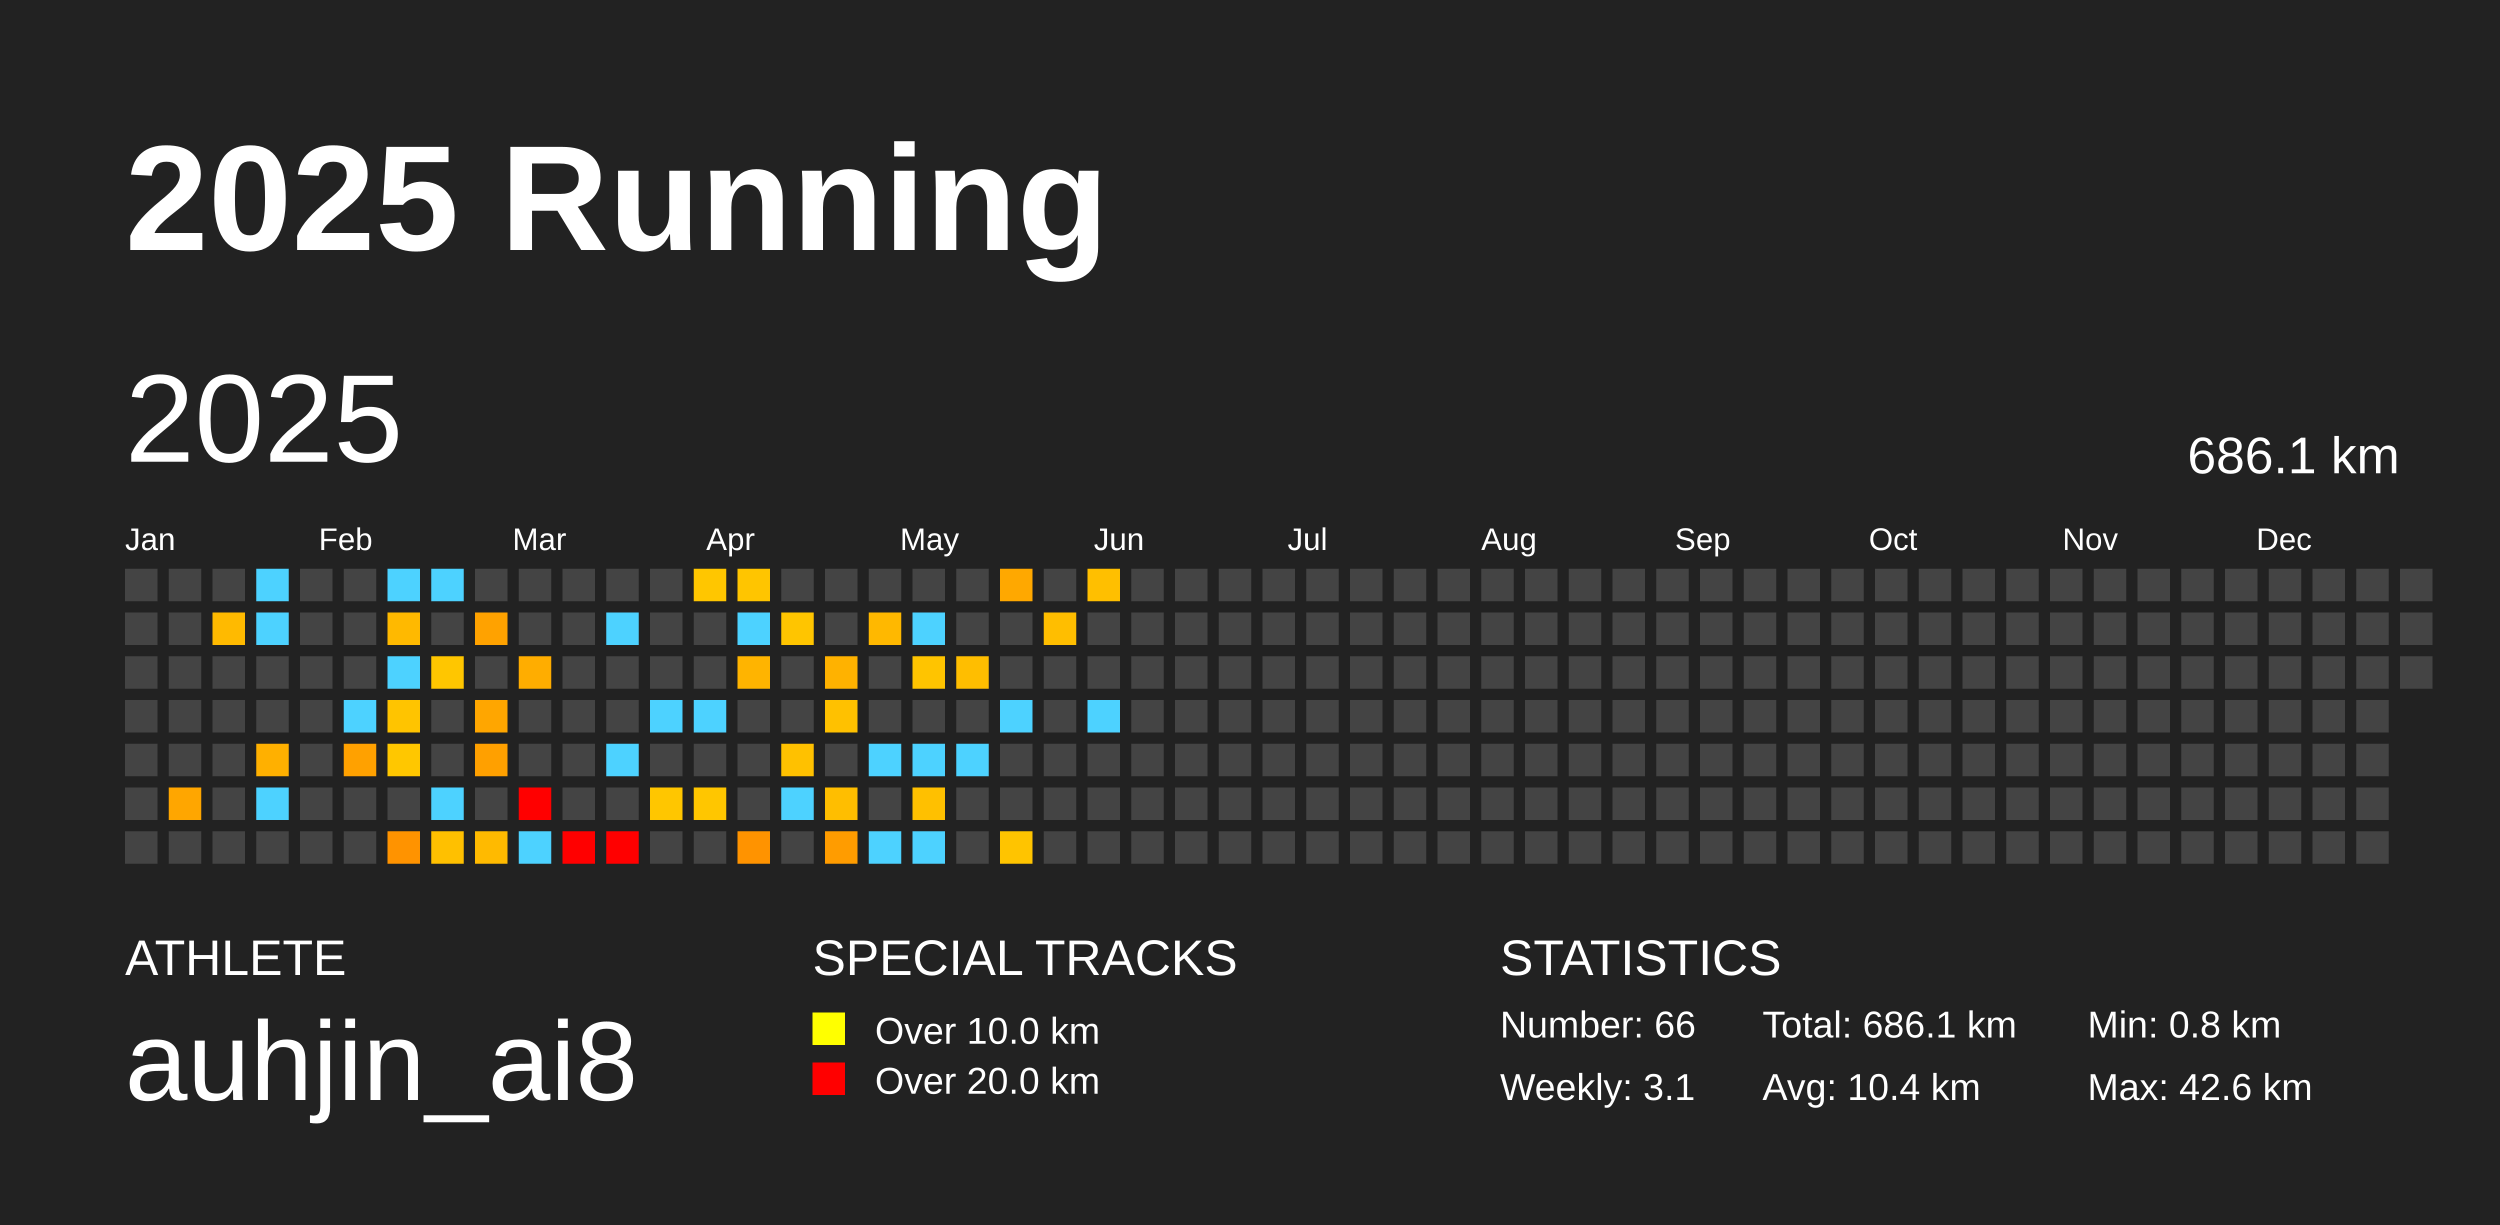
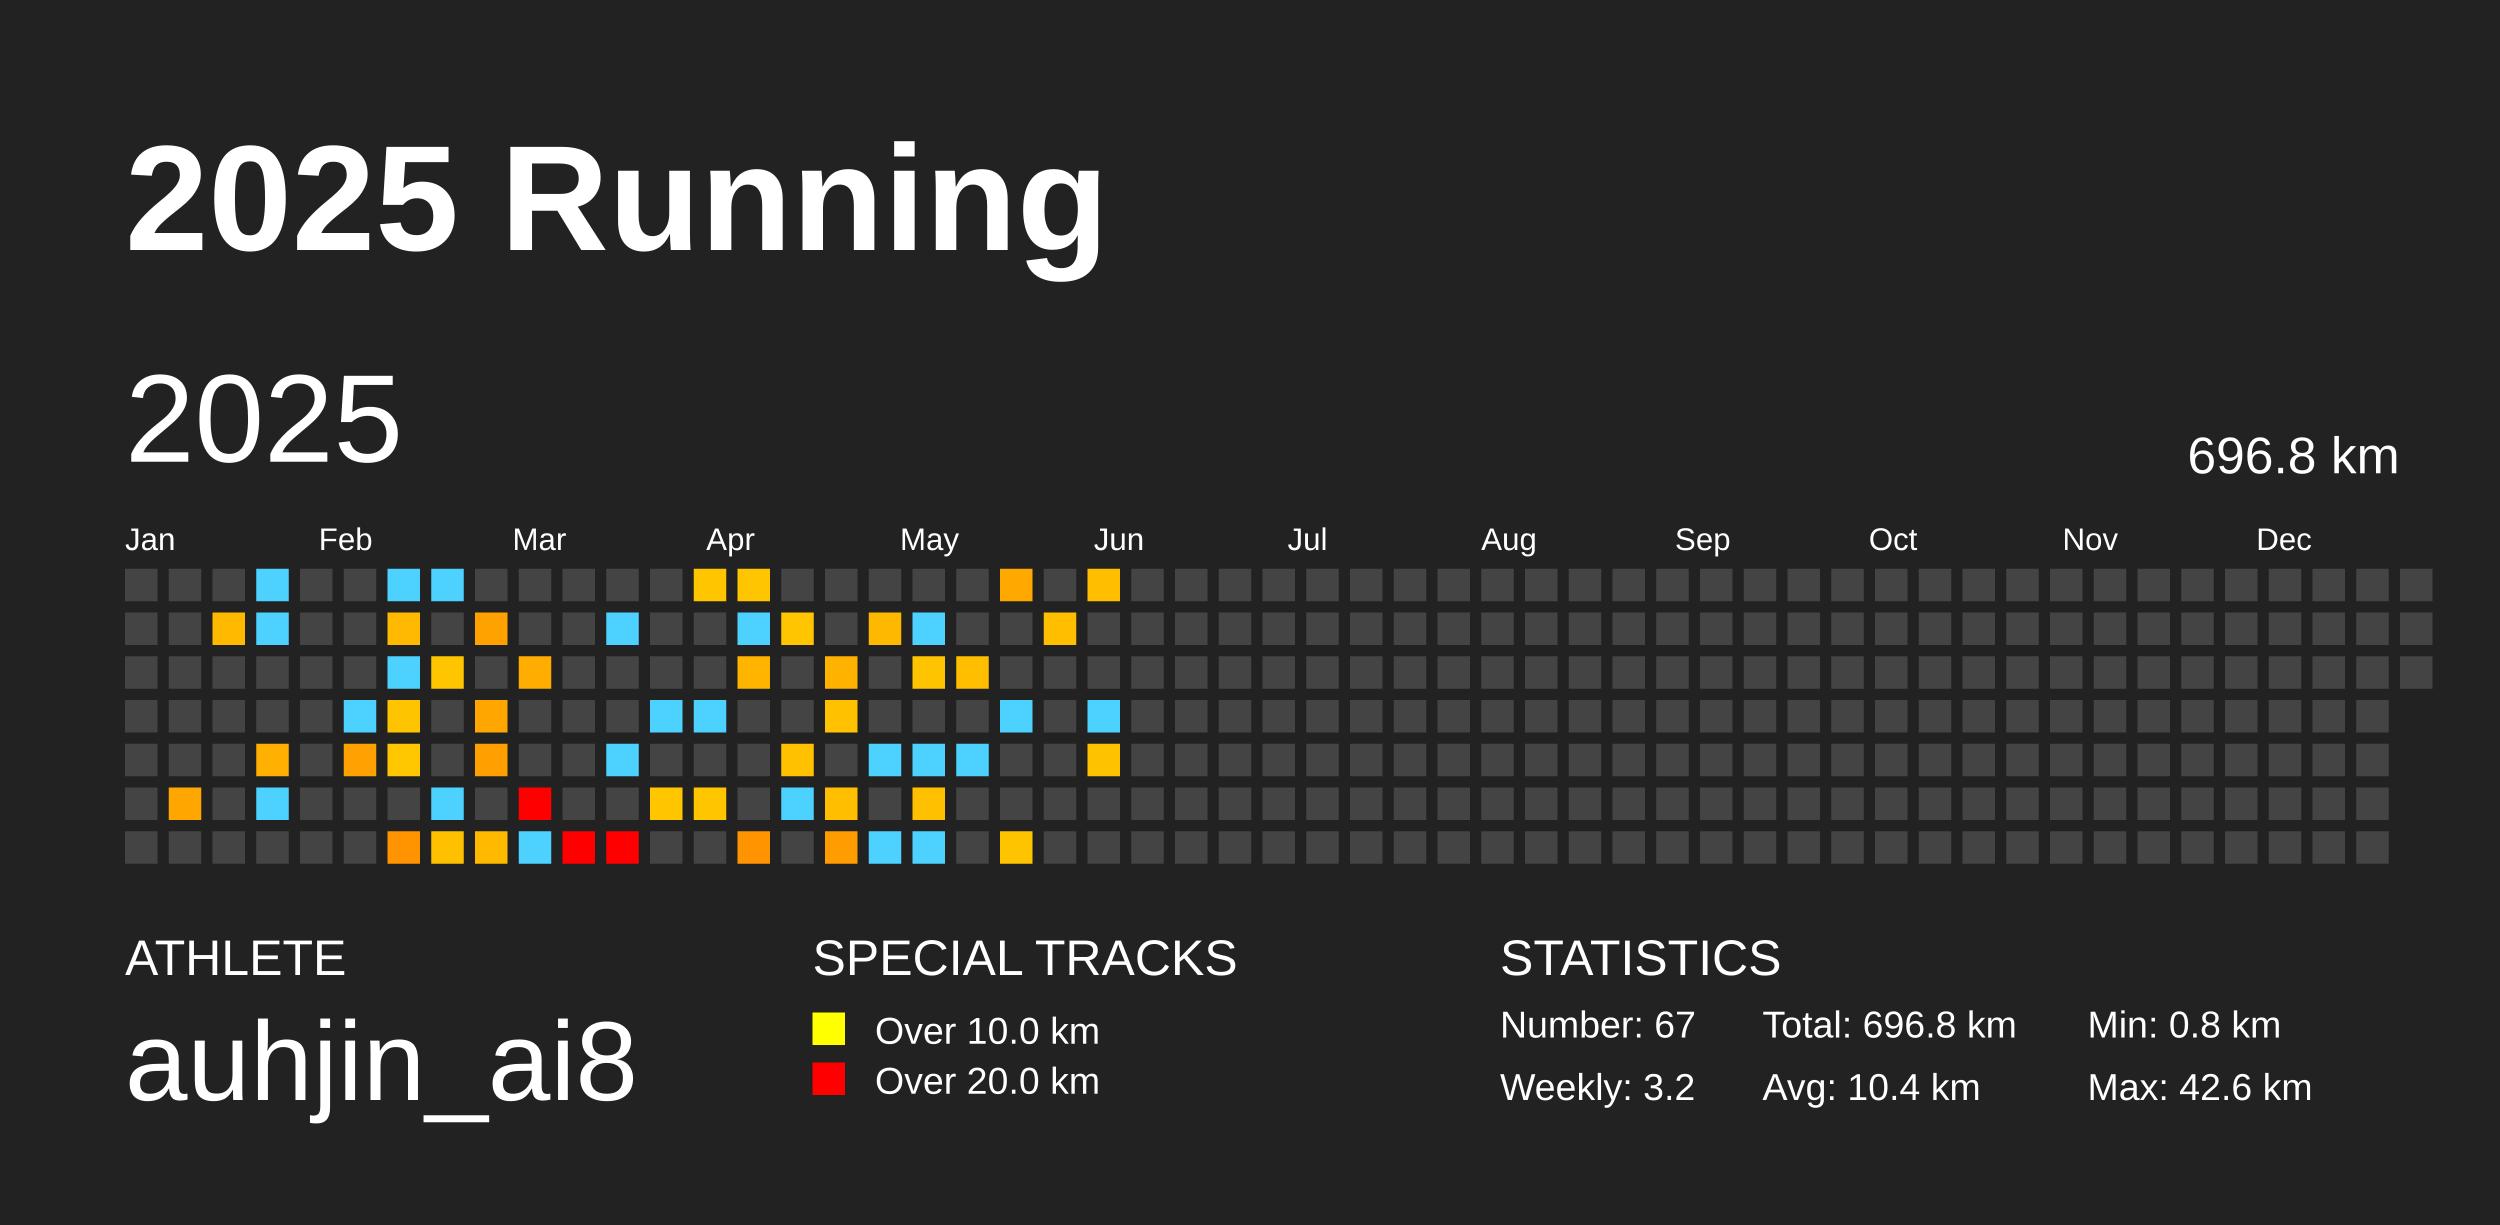
<svg xmlns="http://www.w3.org/2000/svg" baseProfile="full" height="98mm" version="1.1" viewBox="0,0,200,98" width="200mm">
  <defs />
  <rect fill="#222222" height="98" width="200" x="0" y="0" />
  <text fill="#FFFFFF" style="font-size:12px; font-family:Arial; font-weight:bold;" x="10" y="20">2025 Running</text>
  <text fill="#FFFFFF" style="font-size:4px; font-family:Arial" x="10" y="78">ATHLETE</text>
  <text fill="#FFFFFF" style="font-size:9px; font-family:Arial" x="10" y="88">auhjin_ai8</text>
  <text fill="#FFFFFF" style="font-size:4px; font-family:Arial" x="65" y="78">SPECIAL TRACKS</text>
  <rect fill="yellow" height="2.6" width="2.6" x="65" y="81" />
  <text fill="#FFFFFF" style="font-size:3px; font-family:Arial" x="70" y="83.5">Over 10.0 km</text>
  <rect fill="red" height="2.6" width="2.6" x="65" y="85" />
  <text fill="#FFFFFF" style="font-size:3px; font-family:Arial" x="70" y="87.5">Over 20.0 km</text>
  <text fill="#FFFFFF" style="font-size:4px; font-family:Arial" x="120" y="78">STATISTICS</text>
-   <text fill="#FFFFFF" style="font-size:3px; font-family:Arial" x="120" y="83">Number: 66</text>
-   <text fill="#FFFFFF" style="font-size:3px; font-family:Arial" x="120" y="88">Weekly: 3.1</text>
-   <text fill="#FFFFFF" style="font-size:3px; font-family:Arial" x="141" y="83">Total: 686.1 km</text>
+   <text fill="#FFFFFF" style="font-size:3px; font-family:Arial" x="120" y="83">Number: 67</text>
+   <text fill="#FFFFFF" style="font-size:3px; font-family:Arial" x="120" y="88">Weekly: 3.2</text>
+   <text fill="#FFFFFF" style="font-size:3px; font-family:Arial" x="141" y="83">Total: 696.8 km</text>
  <text fill="#FFFFFF" style="font-size:3px; font-family:Arial" x="141" y="88">Avg: 10.4 km</text>
  <text fill="#FFFFFF" style="font-size:3px; font-family:Arial" x="167" y="83">Min: 0.8 km</text>
  <text fill="#FFFFFF" style="font-size:3px; font-family:Arial" x="167" y="88">Max: 42.6 km</text>
  <text dominant-baseline="hanging" fill="#FFFFFF" style="font-size:10.0px; font-family:Arial;" x="10" y="30">2025</text>
-   <text dominant-baseline="hanging" fill="#FFFFFF" style="font-size:4.125px; font-family:Arial;" x="175" y="35">686.1 km</text>
+   <text dominant-baseline="hanging" fill="#FFFFFF" style="font-size:4.125px; font-family:Arial;" x="175" y="35">696.8 km</text>
  <text fill="#FFFFFF" style="font-size:2.5px; font-family:Arial" x="10.0" y="44">Jan</text>
  <text fill="#FFFFFF" style="font-size:2.5px; font-family:Arial" x="25.5" y="44">Feb</text>
  <text fill="#FFFFFF" style="font-size:2.5px; font-family:Arial" x="41.0" y="44">Mar</text>
  <text fill="#FFFFFF" style="font-size:2.5px; font-family:Arial" x="56.5" y="44">Apr</text>
  <text fill="#FFFFFF" style="font-size:2.5px; font-family:Arial" x="72.0" y="44">May</text>
  <text fill="#FFFFFF" style="font-size:2.5px; font-family:Arial" x="87.5" y="44">Jun</text>
  <text fill="#FFFFFF" style="font-size:2.5px; font-family:Arial" x="103.0" y="44">Jul</text>
  <text fill="#FFFFFF" style="font-size:2.5px; font-family:Arial" x="118.5" y="44">Aug</text>
  <text fill="#FFFFFF" style="font-size:2.5px; font-family:Arial" x="134.0" y="44">Sep</text>
  <text fill="#FFFFFF" style="font-size:2.5px; font-family:Arial" x="149.5" y="44">Oct</text>
  <text fill="#FFFFFF" style="font-size:2.5px; font-family:Arial" x="165.0" y="44">Nov</text>
  <text fill="#FFFFFF" style="font-size:2.5px; font-family:Arial" x="180.5" y="44">Dec</text>
  <rect fill="#444444" height="2.6" width="2.6" x="10.0" y="45.5" />
  <rect fill="#444444" height="2.6" width="2.6" x="10.0" y="49.0" />
  <rect fill="#444444" height="2.6" width="2.6" x="10.0" y="52.5" />
  <rect fill="#444444" height="2.6" width="2.6" x="10.0" y="56.0" />
  <rect fill="#444444" height="2.6" width="2.6" x="10.0" y="59.5" />
  <rect fill="#444444" height="2.6" width="2.6" x="10.0" y="63.0" />
  <rect fill="#444444" height="2.6" width="2.6" x="10.0" y="66.5" />
  <rect fill="#444444" height="2.6" width="2.6" x="13.5" y="45.5" />
  <rect fill="#444444" height="2.6" width="2.6" x="13.5" y="49.0" />
  <rect fill="#444444" height="2.6" width="2.6" x="13.5" y="52.5" />
  <rect fill="#444444" height="2.6" width="2.6" x="13.5" y="56.0" />
  <rect fill="#444444" height="2.6" width="2.6" x="13.5" y="59.5" />
  <rect fill="#ffa600" height="2.6" width="2.6" x="13.5" y="63.0" />
  <rect fill="#444444" height="2.6" width="2.6" x="13.5" y="66.5" />
  <rect fill="#444444" height="2.6" width="2.6" x="17.0" y="45.5" />
  <rect fill="#ffba00" height="2.6" width="2.6" x="17.0" y="49.0" />
  <rect fill="#444444" height="2.6" width="2.6" x="17.0" y="52.5" />
  <rect fill="#444444" height="2.6" width="2.6" x="17.0" y="56.0" />
  <rect fill="#444444" height="2.6" width="2.6" x="17.0" y="59.5" />
  <rect fill="#444444" height="2.6" width="2.6" x="17.0" y="63.0" />
  <rect fill="#444444" height="2.6" width="2.6" x="17.0" y="66.5" />
  <rect fill="#4dd2ff" height="2.6" width="2.6" x="20.5" y="45.5" />
  <rect fill="#4dd2ff" height="2.6" width="2.6" x="20.5" y="49.0" />
  <rect fill="#444444" height="2.6" width="2.6" x="20.5" y="52.5" />
  <rect fill="#444444" height="2.6" width="2.6" x="20.5" y="56.0" />
  <rect fill="#ffb000" height="2.6" width="2.6" x="20.5" y="59.5" />
  <rect fill="#4dd2ff" height="2.6" width="2.6" x="20.5" y="63.0" />
  <rect fill="#444444" height="2.6" width="2.6" x="20.5" y="66.5" />
  <rect fill="#444444" height="2.6" width="2.6" x="24.0" y="45.5" />
  <rect fill="#444444" height="2.6" width="2.6" x="24.0" y="49.0" />
  <rect fill="#444444" height="2.6" width="2.6" x="24.0" y="52.5" />
  <rect fill="#444444" height="2.6" width="2.6" x="24.0" y="56.0" />
  <rect fill="#444444" height="2.6" width="2.6" x="24.0" y="59.5" />
  <rect fill="#444444" height="2.6" width="2.6" x="24.0" y="63.0" />
  <rect fill="#444444" height="2.6" width="2.6" x="24.0" y="66.5" />
  <rect fill="#444444" height="2.6" width="2.6" x="27.5" y="45.5" />
  <rect fill="#444444" height="2.6" width="2.6" x="27.5" y="49.0" />
  <rect fill="#444444" height="2.6" width="2.6" x="27.5" y="52.5" />
  <rect fill="#4dd2ff" height="2.6" width="2.6" x="27.5" y="56.0" />
  <rect fill="#ffa100" height="2.6" width="2.6" x="27.5" y="59.5" />
  <rect fill="#444444" height="2.6" width="2.6" x="27.5" y="63.0" />
  <rect fill="#444444" height="2.6" width="2.6" x="27.5" y="66.5" />
  <rect fill="#4dd2ff" height="2.6" width="2.6" x="31.0" y="45.5" />
  <rect fill="#ffb900" height="2.6" width="2.6" x="31.0" y="49.0" />
  <rect fill="#4dd2ff" height="2.6" width="2.6" x="31.0" y="52.5" />
  <rect fill="#ffc400" height="2.6" width="2.6" x="31.0" y="56.0" />
  <rect fill="#ffc700" height="2.6" width="2.6" x="31.0" y="59.5" />
  <rect fill="#444444" height="2.6" width="2.6" x="31.0" y="63.0" />
  <rect fill="#ff9300" height="2.6" width="2.6" x="31.0" y="66.5" />
  <rect fill="#4dd2ff" height="2.6" width="2.6" x="34.5" y="45.5" />
  <rect fill="#444444" height="2.6" width="2.6" x="34.5" y="49.0" />
  <rect fill="#ffc600" height="2.6" width="2.6" x="34.5" y="52.5" />
  <rect fill="#444444" height="2.6" width="2.6" x="34.5" y="56.0" />
  <rect fill="#444444" height="2.6" width="2.6" x="34.5" y="59.5" />
  <rect fill="#4dd2ff" height="2.6" width="2.6" x="34.5" y="63.0" />
  <rect fill="#ffc000" height="2.6" width="2.6" x="34.5" y="66.5" />
  <rect fill="#444444" height="2.6" width="2.6" x="38.0" y="45.5" />
  <rect fill="#ffa200" height="2.6" width="2.6" x="38.0" y="49.0" />
  <rect fill="#444444" height="2.6" width="2.6" x="38.0" y="52.5" />
  <rect fill="#ffa600" height="2.6" width="2.6" x="38.0" y="56.0" />
  <rect fill="#ffa000" height="2.6" width="2.6" x="38.0" y="59.5" />
  <rect fill="#444444" height="2.6" width="2.6" x="38.0" y="63.0" />
  <rect fill="#ffba00" height="2.6" width="2.6" x="38.0" y="66.5" />
  <rect fill="#444444" height="2.6" width="2.6" x="41.5" y="45.5" />
  <rect fill="#444444" height="2.6" width="2.6" x="41.5" y="49.0" />
  <rect fill="#ffad00" height="2.6" width="2.6" x="41.5" y="52.5" />
  <rect fill="#444444" height="2.6" width="2.6" x="41.5" y="56.0" />
  <rect fill="#444444" height="2.6" width="2.6" x="41.5" y="59.5" />
  <rect fill="red" height="2.6" width="2.6" x="41.5" y="63.0" />
  <rect fill="#4dd2ff" height="2.6" width="2.6" x="41.5" y="66.5" />
  <rect fill="#444444" height="2.6" width="2.6" x="45.0" y="45.5" />
  <rect fill="#444444" height="2.6" width="2.6" x="45.0" y="49.0" />
  <rect fill="#444444" height="2.6" width="2.6" x="45.0" y="52.5" />
  <rect fill="#444444" height="2.6" width="2.6" x="45.0" y="56.0" />
  <rect fill="#444444" height="2.6" width="2.6" x="45.0" y="59.5" />
  <rect fill="#444444" height="2.6" width="2.6" x="45.0" y="63.0" />
  <rect fill="red" height="2.6" width="2.6" x="45.0" y="66.5" />
  <rect fill="#444444" height="2.6" width="2.6" x="48.5" y="45.5" />
  <rect fill="#4dd2ff" height="2.6" width="2.6" x="48.5" y="49.0" />
  <rect fill="#444444" height="2.6" width="2.6" x="48.5" y="52.5" />
  <rect fill="#444444" height="2.6" width="2.6" x="48.5" y="56.0" />
  <rect fill="#4dd2ff" height="2.6" width="2.6" x="48.5" y="59.5" />
  <rect fill="#444444" height="2.6" width="2.6" x="48.5" y="63.0" />
  <rect fill="red" height="2.6" width="2.6" x="48.5" y="66.5" />
  <rect fill="#444444" height="2.6" width="2.6" x="52.0" y="45.5" />
  <rect fill="#444444" height="2.6" width="2.6" x="52.0" y="49.0" />
  <rect fill="#444444" height="2.6" width="2.6" x="52.0" y="52.5" />
  <rect fill="#4dd2ff" height="2.6" width="2.6" x="52.0" y="56.0" />
  <rect fill="#444444" height="2.6" width="2.6" x="52.0" y="59.5" />
  <rect fill="#ffc600" height="2.6" width="2.6" x="52.0" y="63.0" />
  <rect fill="#444444" height="2.6" width="2.6" x="52.0" y="66.5" />
  <rect fill="#ffc600" height="2.6" width="2.6" x="55.5" y="45.5" />
  <rect fill="#444444" height="2.6" width="2.6" x="55.5" y="49.0" />
  <rect fill="#444444" height="2.6" width="2.6" x="55.5" y="52.5" />
  <rect fill="#4dd2ff" height="2.6" width="2.6" x="55.5" y="56.0" />
  <rect fill="#444444" height="2.6" width="2.6" x="55.5" y="59.5" />
  <rect fill="#ffc600" height="2.6" width="2.6" x="55.5" y="63.0" />
  <rect fill="#444444" height="2.6" width="2.6" x="55.5" y="66.5" />
  <rect fill="#ffc500" height="2.6" width="2.6" x="59.0" y="45.5" />
  <rect fill="#4dd2ff" height="2.6" width="2.6" x="59.0" y="49.0" />
  <rect fill="#ffb400" height="2.6" width="2.6" x="59.0" y="52.5" />
  <rect fill="#444444" height="2.6" width="2.6" x="59.0" y="56.0" />
  <rect fill="#444444" height="2.6" width="2.6" x="59.0" y="59.5" />
  <rect fill="#444444" height="2.6" width="2.6" x="59.0" y="63.0" />
  <rect fill="#ff9300" height="2.6" width="2.6" x="59.0" y="66.5" />
  <rect fill="#444444" height="2.6" width="2.6" x="62.5" y="45.5" />
  <rect fill="#ffc500" height="2.6" width="2.6" x="62.5" y="49.0" />
  <rect fill="#444444" height="2.6" width="2.6" x="62.5" y="52.5" />
  <rect fill="#444444" height="2.6" width="2.6" x="62.5" y="56.0" />
  <rect fill="#ffc100" height="2.6" width="2.6" x="62.5" y="59.5" />
  <rect fill="#4dd2ff" height="2.6" width="2.6" x="62.5" y="63.0" />
  <rect fill="#444444" height="2.6" width="2.6" x="62.5" y="66.5" />
  <rect fill="#444444" height="2.6" width="2.6" x="66.0" y="45.5" />
  <rect fill="#444444" height="2.6" width="2.6" x="66.0" y="49.0" />
  <rect fill="#ffb200" height="2.6" width="2.6" x="66.0" y="52.5" />
  <rect fill="#ffc100" height="2.6" width="2.6" x="66.0" y="56.0" />
  <rect fill="#444444" height="2.6" width="2.6" x="66.0" y="59.5" />
  <rect fill="#ffbe00" height="2.6" width="2.6" x="66.0" y="63.0" />
  <rect fill="#ff9c00" height="2.6" width="2.6" x="66.0" y="66.5" />
  <rect fill="#444444" height="2.6" width="2.6" x="69.5" y="45.5" />
  <rect fill="#ffb800" height="2.6" width="2.6" x="69.5" y="49.0" />
  <rect fill="#444444" height="2.6" width="2.6" x="69.5" y="52.5" />
  <rect fill="#444444" height="2.6" width="2.6" x="69.5" y="56.0" />
  <rect fill="#4dd2ff" height="2.6" width="2.6" x="69.5" y="59.5" />
  <rect fill="#444444" height="2.6" width="2.6" x="69.5" y="63.0" />
  <rect fill="#4dd2ff" height="2.6" width="2.6" x="69.5" y="66.5" />
  <rect fill="#444444" height="2.6" width="2.6" x="73.0" y="45.5" />
  <rect fill="#4dd2ff" height="2.6" width="2.6" x="73.0" y="49.0" />
  <rect fill="#ffc400" height="2.6" width="2.6" x="73.0" y="52.5" />
  <rect fill="#444444" height="2.6" width="2.6" x="73.0" y="56.0" />
  <rect fill="#4dd2ff" height="2.6" width="2.6" x="73.0" y="59.5" />
  <rect fill="#ffc000" height="2.6" width="2.6" x="73.0" y="63.0" />
  <rect fill="#4dd2ff" height="2.6" width="2.6" x="73.0" y="66.5" />
  <rect fill="#444444" height="2.6" width="2.6" x="76.5" y="45.5" />
  <rect fill="#444444" height="2.6" width="2.6" x="76.5" y="49.0" />
  <rect fill="#ffbe00" height="2.6" width="2.6" x="76.5" y="52.5" />
  <rect fill="#444444" height="2.6" width="2.6" x="76.5" y="56.0" />
  <rect fill="#4dd2ff" height="2.6" width="2.6" x="76.5" y="59.5" />
  <rect fill="#444444" height="2.6" width="2.6" x="76.5" y="63.0" />
  <rect fill="#444444" height="2.6" width="2.6" x="76.5" y="66.5" />
  <rect fill="#ffa800" height="2.6" width="2.6" x="80.0" y="45.5" />
  <rect fill="#444444" height="2.6" width="2.6" x="80.0" y="49.0" />
  <rect fill="#444444" height="2.6" width="2.6" x="80.0" y="52.5" />
  <rect fill="#4dd2ff" height="2.6" width="2.6" x="80.0" y="56.0" />
  <rect fill="#444444" height="2.6" width="2.6" x="80.0" y="59.5" />
  <rect fill="#444444" height="2.6" width="2.6" x="80.0" y="63.0" />
  <rect fill="#ffc400" height="2.6" width="2.6" x="80.0" y="66.5" />
  <rect fill="#444444" height="2.6" width="2.6" x="83.5" y="45.5" />
  <rect fill="#ffbe00" height="2.6" width="2.6" x="83.5" y="49.0" />
  <rect fill="#444444" height="2.6" width="2.6" x="83.5" y="52.5" />
  <rect fill="#444444" height="2.6" width="2.6" x="83.5" y="56.0" />
  <rect fill="#444444" height="2.6" width="2.6" x="83.5" y="59.5" />
  <rect fill="#444444" height="2.6" width="2.6" x="83.5" y="63.0" />
  <rect fill="#444444" height="2.6" width="2.6" x="83.5" y="66.5" />
  <rect fill="#ffbf00" height="2.6" width="2.6" x="87.0" y="45.5" />
  <rect fill="#444444" height="2.6" width="2.6" x="87.0" y="49.0" />
  <rect fill="#444444" height="2.6" width="2.6" x="87.0" y="52.5" />
  <rect fill="#4dd2ff" height="2.6" width="2.6" x="87.0" y="56.0" />
-   <rect fill="#444444" height="2.6" width="2.6" x="87.0" y="59.5" />
+   <rect fill="#ffc200" height="2.6" width="2.6" x="87.0" y="59.5" />
  <rect fill="#444444" height="2.6" width="2.6" x="87.0" y="63.0" />
  <rect fill="#444444" height="2.6" width="2.6" x="87.0" y="66.5" />
  <rect fill="#444444" height="2.6" width="2.6" x="90.5" y="45.5" />
  <rect fill="#444444" height="2.6" width="2.6" x="90.5" y="49.0" />
  <rect fill="#444444" height="2.6" width="2.6" x="90.5" y="52.5" />
  <rect fill="#444444" height="2.6" width="2.6" x="90.5" y="56.0" />
  <rect fill="#444444" height="2.6" width="2.6" x="90.5" y="59.5" />
  <rect fill="#444444" height="2.6" width="2.6" x="90.5" y="63.0" />
  <rect fill="#444444" height="2.6" width="2.6" x="90.5" y="66.5" />
  <rect fill="#444444" height="2.6" width="2.6" x="94.0" y="45.5" />
  <rect fill="#444444" height="2.6" width="2.6" x="94.0" y="49.0" />
  <rect fill="#444444" height="2.6" width="2.6" x="94.0" y="52.5" />
  <rect fill="#444444" height="2.6" width="2.6" x="94.0" y="56.0" />
  <rect fill="#444444" height="2.6" width="2.6" x="94.0" y="59.5" />
  <rect fill="#444444" height="2.6" width="2.6" x="94.0" y="63.0" />
  <rect fill="#444444" height="2.6" width="2.6" x="94.0" y="66.5" />
  <rect fill="#444444" height="2.6" width="2.6" x="97.5" y="45.5" />
  <rect fill="#444444" height="2.6" width="2.6" x="97.5" y="49.0" />
  <rect fill="#444444" height="2.6" width="2.6" x="97.5" y="52.5" />
  <rect fill="#444444" height="2.6" width="2.6" x="97.5" y="56.0" />
  <rect fill="#444444" height="2.6" width="2.6" x="97.5" y="59.5" />
  <rect fill="#444444" height="2.6" width="2.6" x="97.5" y="63.0" />
  <rect fill="#444444" height="2.6" width="2.6" x="97.5" y="66.5" />
  <rect fill="#444444" height="2.6" width="2.6" x="101.0" y="45.5" />
  <rect fill="#444444" height="2.6" width="2.6" x="101.0" y="49.0" />
  <rect fill="#444444" height="2.6" width="2.6" x="101.0" y="52.5" />
  <rect fill="#444444" height="2.6" width="2.6" x="101.0" y="56.0" />
  <rect fill="#444444" height="2.6" width="2.6" x="101.0" y="59.5" />
  <rect fill="#444444" height="2.6" width="2.6" x="101.0" y="63.0" />
  <rect fill="#444444" height="2.6" width="2.6" x="101.0" y="66.5" />
  <rect fill="#444444" height="2.6" width="2.6" x="104.5" y="45.5" />
  <rect fill="#444444" height="2.6" width="2.6" x="104.5" y="49.0" />
  <rect fill="#444444" height="2.6" width="2.6" x="104.5" y="52.5" />
  <rect fill="#444444" height="2.6" width="2.6" x="104.5" y="56.0" />
  <rect fill="#444444" height="2.6" width="2.6" x="104.5" y="59.5" />
  <rect fill="#444444" height="2.6" width="2.6" x="104.5" y="63.0" />
  <rect fill="#444444" height="2.6" width="2.6" x="104.5" y="66.5" />
  <rect fill="#444444" height="2.6" width="2.6" x="108.0" y="45.5" />
  <rect fill="#444444" height="2.6" width="2.6" x="108.0" y="49.0" />
  <rect fill="#444444" height="2.6" width="2.6" x="108.0" y="52.5" />
  <rect fill="#444444" height="2.6" width="2.6" x="108.0" y="56.0" />
  <rect fill="#444444" height="2.6" width="2.6" x="108.0" y="59.5" />
  <rect fill="#444444" height="2.6" width="2.6" x="108.0" y="63.0" />
  <rect fill="#444444" height="2.6" width="2.6" x="108.0" y="66.5" />
  <rect fill="#444444" height="2.6" width="2.6" x="111.5" y="45.5" />
  <rect fill="#444444" height="2.6" width="2.6" x="111.5" y="49.0" />
  <rect fill="#444444" height="2.6" width="2.6" x="111.5" y="52.5" />
  <rect fill="#444444" height="2.6" width="2.6" x="111.5" y="56.0" />
  <rect fill="#444444" height="2.6" width="2.6" x="111.5" y="59.5" />
  <rect fill="#444444" height="2.6" width="2.6" x="111.5" y="63.0" />
  <rect fill="#444444" height="2.6" width="2.6" x="111.5" y="66.5" />
  <rect fill="#444444" height="2.6" width="2.6" x="115.0" y="45.5" />
  <rect fill="#444444" height="2.6" width="2.6" x="115.0" y="49.0" />
  <rect fill="#444444" height="2.6" width="2.6" x="115.0" y="52.5" />
  <rect fill="#444444" height="2.6" width="2.6" x="115.0" y="56.0" />
  <rect fill="#444444" height="2.6" width="2.6" x="115.0" y="59.5" />
  <rect fill="#444444" height="2.6" width="2.6" x="115.0" y="63.0" />
  <rect fill="#444444" height="2.6" width="2.6" x="115.0" y="66.5" />
  <rect fill="#444444" height="2.6" width="2.6" x="118.5" y="45.5" />
  <rect fill="#444444" height="2.6" width="2.6" x="118.5" y="49.0" />
  <rect fill="#444444" height="2.6" width="2.6" x="118.5" y="52.5" />
  <rect fill="#444444" height="2.6" width="2.6" x="118.5" y="56.0" />
  <rect fill="#444444" height="2.6" width="2.6" x="118.5" y="59.5" />
  <rect fill="#444444" height="2.6" width="2.6" x="118.5" y="63.0" />
  <rect fill="#444444" height="2.6" width="2.6" x="118.5" y="66.5" />
  <rect fill="#444444" height="2.6" width="2.6" x="122.0" y="45.5" />
  <rect fill="#444444" height="2.6" width="2.6" x="122.0" y="49.0" />
  <rect fill="#444444" height="2.6" width="2.6" x="122.0" y="52.5" />
  <rect fill="#444444" height="2.6" width="2.6" x="122.0" y="56.0" />
  <rect fill="#444444" height="2.6" width="2.6" x="122.0" y="59.5" />
  <rect fill="#444444" height="2.6" width="2.6" x="122.0" y="63.0" />
  <rect fill="#444444" height="2.6" width="2.6" x="122.0" y="66.5" />
  <rect fill="#444444" height="2.6" width="2.6" x="125.5" y="45.5" />
  <rect fill="#444444" height="2.6" width="2.6" x="125.5" y="49.0" />
  <rect fill="#444444" height="2.6" width="2.6" x="125.5" y="52.5" />
  <rect fill="#444444" height="2.6" width="2.6" x="125.5" y="56.0" />
  <rect fill="#444444" height="2.6" width="2.6" x="125.5" y="59.5" />
  <rect fill="#444444" height="2.6" width="2.6" x="125.5" y="63.0" />
  <rect fill="#444444" height="2.6" width="2.6" x="125.5" y="66.5" />
  <rect fill="#444444" height="2.6" width="2.6" x="129.0" y="45.5" />
  <rect fill="#444444" height="2.6" width="2.6" x="129.0" y="49.0" />
  <rect fill="#444444" height="2.6" width="2.6" x="129.0" y="52.5" />
  <rect fill="#444444" height="2.6" width="2.6" x="129.0" y="56.0" />
  <rect fill="#444444" height="2.6" width="2.6" x="129.0" y="59.5" />
  <rect fill="#444444" height="2.6" width="2.6" x="129.0" y="63.0" />
  <rect fill="#444444" height="2.6" width="2.6" x="129.0" y="66.5" />
  <rect fill="#444444" height="2.6" width="2.6" x="132.5" y="45.5" />
  <rect fill="#444444" height="2.6" width="2.6" x="132.5" y="49.0" />
  <rect fill="#444444" height="2.6" width="2.6" x="132.5" y="52.5" />
  <rect fill="#444444" height="2.6" width="2.6" x="132.5" y="56.0" />
  <rect fill="#444444" height="2.6" width="2.6" x="132.5" y="59.5" />
  <rect fill="#444444" height="2.6" width="2.6" x="132.5" y="63.0" />
  <rect fill="#444444" height="2.6" width="2.6" x="132.5" y="66.5" />
  <rect fill="#444444" height="2.6" width="2.6" x="136.0" y="45.5" />
  <rect fill="#444444" height="2.6" width="2.6" x="136.0" y="49.0" />
  <rect fill="#444444" height="2.6" width="2.6" x="136.0" y="52.5" />
  <rect fill="#444444" height="2.6" width="2.6" x="136.0" y="56.0" />
  <rect fill="#444444" height="2.6" width="2.6" x="136.0" y="59.5" />
  <rect fill="#444444" height="2.6" width="2.6" x="136.0" y="63.0" />
  <rect fill="#444444" height="2.6" width="2.6" x="136.0" y="66.5" />
  <rect fill="#444444" height="2.6" width="2.6" x="139.5" y="45.5" />
  <rect fill="#444444" height="2.6" width="2.6" x="139.5" y="49.0" />
  <rect fill="#444444" height="2.6" width="2.6" x="139.5" y="52.5" />
  <rect fill="#444444" height="2.6" width="2.6" x="139.5" y="56.0" />
  <rect fill="#444444" height="2.6" width="2.6" x="139.5" y="59.5" />
  <rect fill="#444444" height="2.6" width="2.6" x="139.5" y="63.0" />
  <rect fill="#444444" height="2.6" width="2.6" x="139.5" y="66.5" />
  <rect fill="#444444" height="2.6" width="2.6" x="143.0" y="45.5" />
  <rect fill="#444444" height="2.6" width="2.6" x="143.0" y="49.0" />
  <rect fill="#444444" height="2.6" width="2.6" x="143.0" y="52.5" />
  <rect fill="#444444" height="2.6" width="2.6" x="143.0" y="56.0" />
  <rect fill="#444444" height="2.6" width="2.6" x="143.0" y="59.5" />
  <rect fill="#444444" height="2.6" width="2.6" x="143.0" y="63.0" />
  <rect fill="#444444" height="2.6" width="2.6" x="143.0" y="66.5" />
  <rect fill="#444444" height="2.6" width="2.6" x="146.5" y="45.5" />
  <rect fill="#444444" height="2.6" width="2.6" x="146.5" y="49.0" />
  <rect fill="#444444" height="2.6" width="2.6" x="146.5" y="52.5" />
  <rect fill="#444444" height="2.6" width="2.6" x="146.5" y="56.0" />
  <rect fill="#444444" height="2.6" width="2.6" x="146.5" y="59.5" />
  <rect fill="#444444" height="2.6" width="2.6" x="146.5" y="63.0" />
  <rect fill="#444444" height="2.6" width="2.6" x="146.5" y="66.5" />
  <rect fill="#444444" height="2.6" width="2.6" x="150.0" y="45.5" />
  <rect fill="#444444" height="2.6" width="2.6" x="150.0" y="49.0" />
  <rect fill="#444444" height="2.6" width="2.6" x="150.0" y="52.5" />
  <rect fill="#444444" height="2.6" width="2.6" x="150.0" y="56.0" />
  <rect fill="#444444" height="2.6" width="2.6" x="150.0" y="59.5" />
  <rect fill="#444444" height="2.6" width="2.6" x="150.0" y="63.0" />
  <rect fill="#444444" height="2.6" width="2.6" x="150.0" y="66.5" />
  <rect fill="#444444" height="2.6" width="2.6" x="153.5" y="45.5" />
  <rect fill="#444444" height="2.6" width="2.6" x="153.5" y="49.0" />
  <rect fill="#444444" height="2.6" width="2.6" x="153.5" y="52.5" />
  <rect fill="#444444" height="2.6" width="2.6" x="153.5" y="56.0" />
  <rect fill="#444444" height="2.6" width="2.6" x="153.5" y="59.5" />
  <rect fill="#444444" height="2.6" width="2.6" x="153.5" y="63.0" />
  <rect fill="#444444" height="2.6" width="2.6" x="153.5" y="66.5" />
  <rect fill="#444444" height="2.6" width="2.6" x="157.0" y="45.5" />
  <rect fill="#444444" height="2.6" width="2.6" x="157.0" y="49.0" />
  <rect fill="#444444" height="2.6" width="2.6" x="157.0" y="52.5" />
  <rect fill="#444444" height="2.6" width="2.6" x="157.0" y="56.0" />
  <rect fill="#444444" height="2.6" width="2.6" x="157.0" y="59.5" />
  <rect fill="#444444" height="2.6" width="2.6" x="157.0" y="63.0" />
  <rect fill="#444444" height="2.6" width="2.6" x="157.0" y="66.5" />
  <rect fill="#444444" height="2.6" width="2.6" x="160.5" y="45.5" />
  <rect fill="#444444" height="2.6" width="2.6" x="160.5" y="49.0" />
  <rect fill="#444444" height="2.6" width="2.6" x="160.5" y="52.5" />
  <rect fill="#444444" height="2.6" width="2.6" x="160.5" y="56.0" />
  <rect fill="#444444" height="2.6" width="2.6" x="160.5" y="59.5" />
  <rect fill="#444444" height="2.6" width="2.6" x="160.5" y="63.0" />
  <rect fill="#444444" height="2.6" width="2.6" x="160.5" y="66.5" />
  <rect fill="#444444" height="2.6" width="2.6" x="164.0" y="45.5" />
  <rect fill="#444444" height="2.6" width="2.6" x="164.0" y="49.0" />
  <rect fill="#444444" height="2.6" width="2.6" x="164.0" y="52.5" />
  <rect fill="#444444" height="2.6" width="2.6" x="164.0" y="56.0" />
  <rect fill="#444444" height="2.6" width="2.6" x="164.0" y="59.5" />
  <rect fill="#444444" height="2.6" width="2.6" x="164.0" y="63.0" />
  <rect fill="#444444" height="2.6" width="2.6" x="164.0" y="66.5" />
  <rect fill="#444444" height="2.6" width="2.6" x="167.5" y="45.5" />
  <rect fill="#444444" height="2.6" width="2.6" x="167.5" y="49.0" />
  <rect fill="#444444" height="2.6" width="2.6" x="167.5" y="52.5" />
  <rect fill="#444444" height="2.6" width="2.6" x="167.5" y="56.0" />
  <rect fill="#444444" height="2.6" width="2.6" x="167.5" y="59.5" />
  <rect fill="#444444" height="2.6" width="2.6" x="167.5" y="63.0" />
  <rect fill="#444444" height="2.6" width="2.6" x="167.5" y="66.5" />
  <rect fill="#444444" height="2.6" width="2.6" x="171.0" y="45.5" />
  <rect fill="#444444" height="2.6" width="2.6" x="171.0" y="49.0" />
  <rect fill="#444444" height="2.6" width="2.6" x="171.0" y="52.5" />
  <rect fill="#444444" height="2.6" width="2.6" x="171.0" y="56.0" />
  <rect fill="#444444" height="2.6" width="2.6" x="171.0" y="59.5" />
  <rect fill="#444444" height="2.6" width="2.6" x="171.0" y="63.0" />
  <rect fill="#444444" height="2.6" width="2.6" x="171.0" y="66.5" />
  <rect fill="#444444" height="2.6" width="2.6" x="174.5" y="45.5" />
  <rect fill="#444444" height="2.6" width="2.6" x="174.5" y="49.0" />
  <rect fill="#444444" height="2.6" width="2.6" x="174.5" y="52.5" />
  <rect fill="#444444" height="2.6" width="2.6" x="174.5" y="56.0" />
  <rect fill="#444444" height="2.6" width="2.6" x="174.5" y="59.5" />
  <rect fill="#444444" height="2.6" width="2.6" x="174.5" y="63.0" />
  <rect fill="#444444" height="2.6" width="2.6" x="174.5" y="66.5" />
  <rect fill="#444444" height="2.6" width="2.6" x="178.0" y="45.5" />
  <rect fill="#444444" height="2.6" width="2.6" x="178.0" y="49.0" />
  <rect fill="#444444" height="2.6" width="2.6" x="178.0" y="52.5" />
  <rect fill="#444444" height="2.6" width="2.6" x="178.0" y="56.0" />
  <rect fill="#444444" height="2.6" width="2.6" x="178.0" y="59.5" />
  <rect fill="#444444" height="2.6" width="2.6" x="178.0" y="63.0" />
  <rect fill="#444444" height="2.6" width="2.6" x="178.0" y="66.5" />
  <rect fill="#444444" height="2.6" width="2.6" x="181.5" y="45.5" />
  <rect fill="#444444" height="2.6" width="2.6" x="181.5" y="49.0" />
  <rect fill="#444444" height="2.6" width="2.6" x="181.5" y="52.5" />
  <rect fill="#444444" height="2.6" width="2.6" x="181.5" y="56.0" />
  <rect fill="#444444" height="2.6" width="2.6" x="181.5" y="59.5" />
  <rect fill="#444444" height="2.6" width="2.6" x="181.5" y="63.0" />
  <rect fill="#444444" height="2.6" width="2.6" x="181.5" y="66.5" />
  <rect fill="#444444" height="2.6" width="2.6" x="185.0" y="45.5" />
  <rect fill="#444444" height="2.6" width="2.6" x="185.0" y="49.0" />
  <rect fill="#444444" height="2.6" width="2.6" x="185.0" y="52.5" />
  <rect fill="#444444" height="2.6" width="2.6" x="185.0" y="56.0" />
  <rect fill="#444444" height="2.6" width="2.6" x="185.0" y="59.5" />
  <rect fill="#444444" height="2.6" width="2.6" x="185.0" y="63.0" />
  <rect fill="#444444" height="2.6" width="2.6" x="185.0" y="66.5" />
  <rect fill="#444444" height="2.6" width="2.6" x="188.5" y="45.5" />
  <rect fill="#444444" height="2.6" width="2.6" x="188.5" y="49.0" />
  <rect fill="#444444" height="2.6" width="2.6" x="188.5" y="52.5" />
  <rect fill="#444444" height="2.6" width="2.6" x="188.5" y="56.0" />
  <rect fill="#444444" height="2.6" width="2.6" x="188.5" y="59.5" />
  <rect fill="#444444" height="2.6" width="2.6" x="188.5" y="63.0" />
  <rect fill="#444444" height="2.6" width="2.6" x="188.5" y="66.5" />
  <rect fill="#444444" height="2.6" width="2.6" x="192.0" y="45.5" />
  <rect fill="#444444" height="2.6" width="2.6" x="192.0" y="49.0" />
  <rect fill="#444444" height="2.6" width="2.6" x="192.0" y="52.5" />
</svg>
